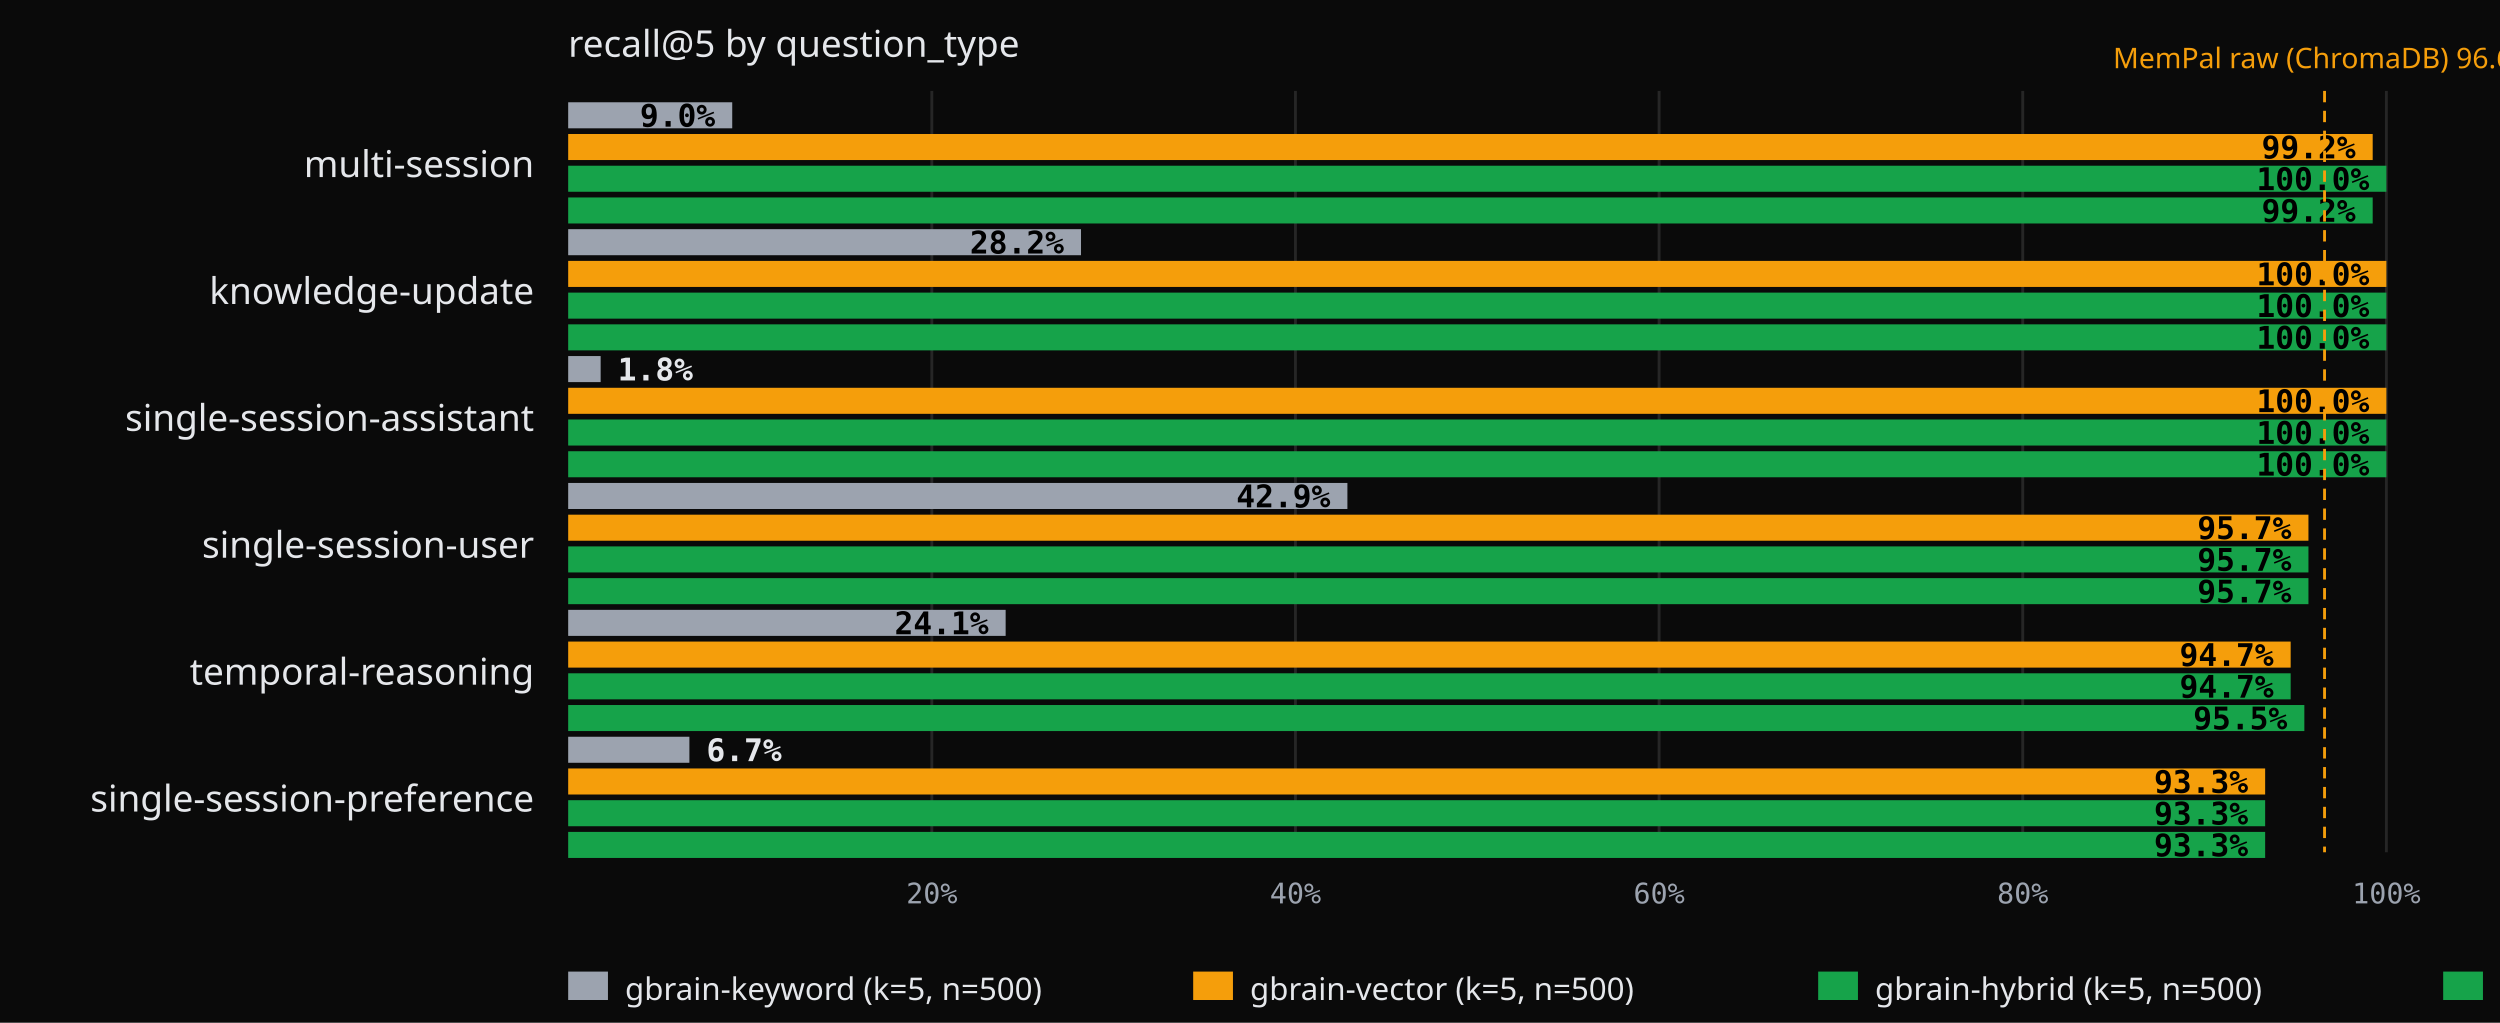
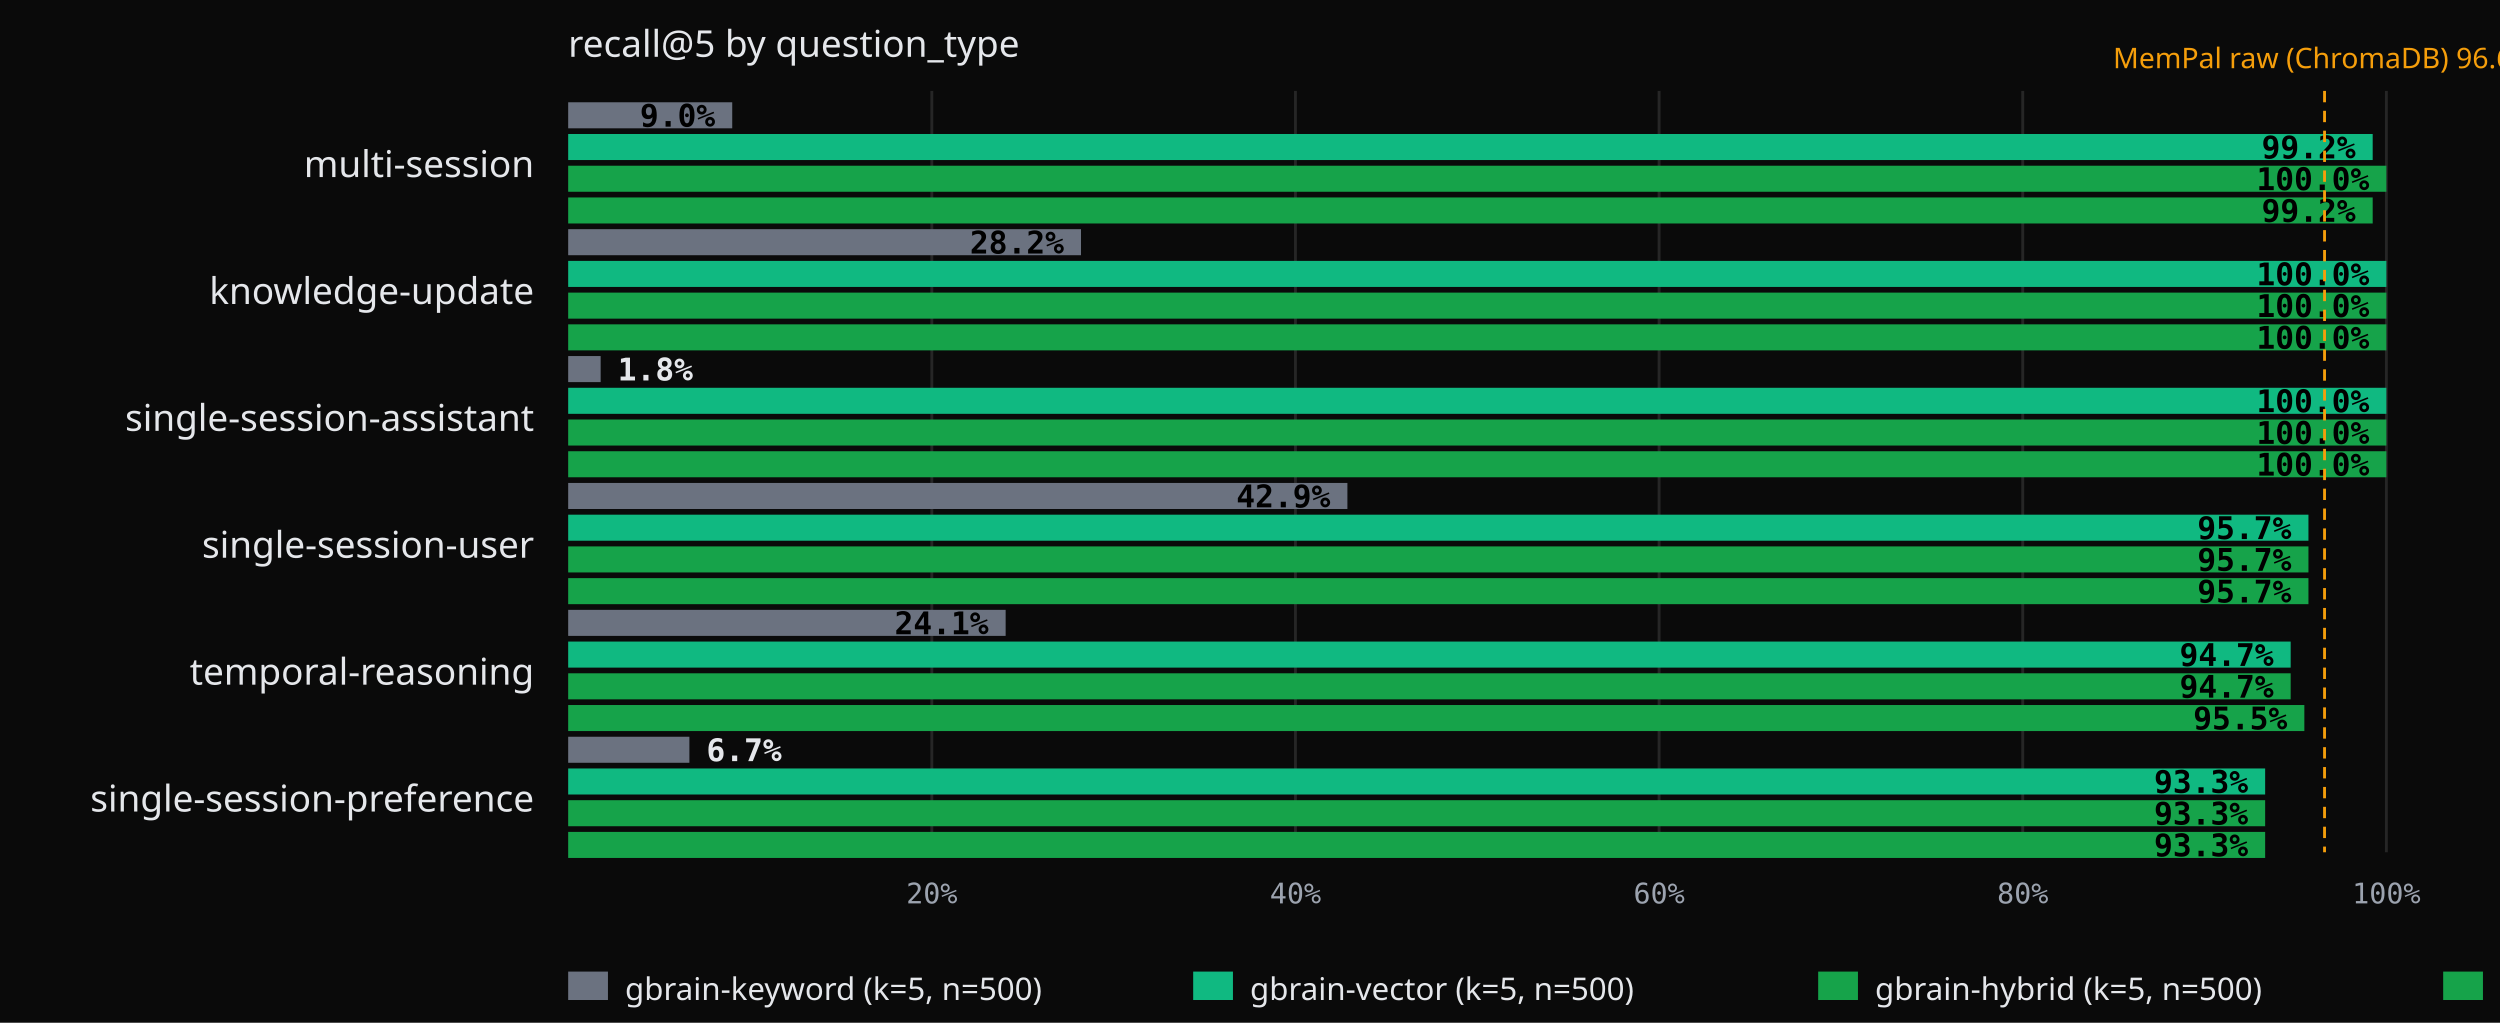
<svg xmlns="http://www.w3.org/2000/svg" viewBox="0 0 880 360" width="880" height="360">
  <rect width="880" height="360" fill="#0a0a0a" />
  <text x="200" y="20" font-family="ui-sans-serif,system-ui,sans-serif" font-size="13" fill="#e5e7eb">recall@5 by question_type</text>
  <line x1="328" y1="32" x2="328" y2="300" stroke="#262626" stroke-width="1" />
  <text x="328" y="318" text-anchor="middle" font-family="ui-monospace,SFMono-Regular,monospace" font-size="10" fill="#9ca3af">20%</text>
  <line x1="456" y1="32" x2="456" y2="300" stroke="#262626" stroke-width="1" />
  <text x="456" y="318" text-anchor="middle" font-family="ui-monospace,SFMono-Regular,monospace" font-size="10" fill="#9ca3af">40%</text>
  <line x1="584" y1="32" x2="584" y2="300" stroke="#262626" stroke-width="1" />
  <text x="584" y="318" text-anchor="middle" font-family="ui-monospace,SFMono-Regular,monospace" font-size="10" fill="#9ca3af">60%</text>
  <line x1="712" y1="32" x2="712" y2="300" stroke="#262626" stroke-width="1" />
  <text x="712" y="318" text-anchor="middle" font-family="ui-monospace,SFMono-Regular,monospace" font-size="10" fill="#9ca3af">80%</text>
  <line x1="840" y1="32" x2="840" y2="300" stroke="#262626" stroke-width="1" />
  <text x="840" y="318" text-anchor="middle" font-family="ui-monospace,SFMono-Regular,monospace" font-size="10" fill="#9ca3af">100%</text>
  <text x="188" y="62.333" text-anchor="end" font-family="ui-sans-serif,system-ui,sans-serif" font-size="13" fill="#e5e7eb">multi-session</text>
-   <rect x="200" y="36" width="57.744" height="9.167" fill="#9ca3af" />
+   <rect x="200" y="36" width="57.744" height="9.167" fill="#6b7280" />
  <text x="251.744" y="44.583" text-anchor="end" font-family="ui-monospace,SFMono-Regular,monospace" font-size="11" font-weight="600" fill="#000">9.0%</text>
-   <rect x="200" y="47.167" width="635.188" height="9.167" fill="#f59e0b" />
+   <rect x="200" y="47.167" width="635.188" height="9.167" fill="#10b981" />
  <text x="829.188" y="55.75" text-anchor="end" font-family="ui-monospace,SFMono-Regular,monospace" font-size="11" font-weight="600" fill="#000">99.2%</text>
  <rect x="200" y="58.333" width="640" height="9.167" fill="#16a34a" />
  <text x="834" y="66.917" text-anchor="end" font-family="ui-monospace,SFMono-Regular,monospace" font-size="11" font-weight="600" fill="#000">100.0%</text>
  <rect x="200" y="69.5" width="635.188" height="9.167" fill="#16a34a" />
  <text x="829.188" y="78.083" text-anchor="end" font-family="ui-monospace,SFMono-Regular,monospace" font-size="11" font-weight="600" fill="#000">99.2%</text>
  <text x="188" y="107" text-anchor="end" font-family="ui-sans-serif,system-ui,sans-serif" font-size="13" fill="#e5e7eb">knowledge-update</text>
-   <rect x="200" y="80.667" width="180.513" height="9.167" fill="#9ca3af" />
+   <rect x="200" y="80.667" width="180.513" height="9.167" fill="#6b7280" />
  <text x="374.513" y="89.25" text-anchor="end" font-family="ui-monospace,SFMono-Regular,monospace" font-size="11" font-weight="600" fill="#000">28.2%</text>
-   <rect x="200" y="91.833" width="640" height="9.167" fill="#f59e0b" />
+   <rect x="200" y="91.833" width="640" height="9.167" fill="#10b981" />
  <text x="834" y="100.417" text-anchor="end" font-family="ui-monospace,SFMono-Regular,monospace" font-size="11" font-weight="600" fill="#000">100.0%</text>
  <rect x="200" y="103" width="640" height="9.167" fill="#16a34a" />
  <text x="834" y="111.583" text-anchor="end" font-family="ui-monospace,SFMono-Regular,monospace" font-size="11" font-weight="600" fill="#000">100.0%</text>
  <rect x="200" y="114.167" width="640" height="9.167" fill="#16a34a" />
  <text x="834" y="122.75" text-anchor="end" font-family="ui-monospace,SFMono-Regular,monospace" font-size="11" font-weight="600" fill="#000">100.0%</text>
  <text x="188" y="151.667" text-anchor="end" font-family="ui-sans-serif,system-ui,sans-serif" font-size="13" fill="#e5e7eb">single-session-assistant</text>
-   <rect x="200" y="125.333" width="11.429" height="9.167" fill="#9ca3af" />
+   <rect x="200" y="125.333" width="11.429" height="9.167" fill="#6b7280" />
  <text x="217.429" y="133.917" text-anchor="start" font-family="ui-monospace,SFMono-Regular,monospace" font-size="11" font-weight="600" fill="#e5e7eb">1.8%</text>
-   <rect x="200" y="136.5" width="640" height="9.167" fill="#f59e0b" />
+   <rect x="200" y="136.5" width="640" height="9.167" fill="#10b981" />
  <text x="834" y="145.083" text-anchor="end" font-family="ui-monospace,SFMono-Regular,monospace" font-size="11" font-weight="600" fill="#000">100.0%</text>
  <rect x="200" y="147.667" width="640" height="9.167" fill="#16a34a" />
  <text x="834" y="156.25" text-anchor="end" font-family="ui-monospace,SFMono-Regular,monospace" font-size="11" font-weight="600" fill="#000">100.0%</text>
  <rect x="200" y="158.833" width="640" height="9.167" fill="#16a34a" />
  <text x="834" y="167.417" text-anchor="end" font-family="ui-monospace,SFMono-Regular,monospace" font-size="11" font-weight="600" fill="#000">100.0%</text>
  <text x="188" y="196.333" text-anchor="end" font-family="ui-sans-serif,system-ui,sans-serif" font-size="13" fill="#e5e7eb">single-session-user</text>
-   <rect x="200" y="170" width="274.286" height="9.167" fill="#9ca3af" />
+   <rect x="200" y="170" width="274.286" height="9.167" fill="#6b7280" />
  <text x="468.286" y="178.583" text-anchor="end" font-family="ui-monospace,SFMono-Regular,monospace" font-size="11" font-weight="600" fill="#000">42.9%</text>
-   <rect x="200" y="181.167" width="612.571" height="9.167" fill="#f59e0b" />
+   <rect x="200" y="181.167" width="612.571" height="9.167" fill="#10b981" />
  <text x="806.571" y="189.75" text-anchor="end" font-family="ui-monospace,SFMono-Regular,monospace" font-size="11" font-weight="600" fill="#000">95.7%</text>
  <rect x="200" y="192.333" width="612.571" height="9.167" fill="#16a34a" />
  <text x="806.571" y="200.917" text-anchor="end" font-family="ui-monospace,SFMono-Regular,monospace" font-size="11" font-weight="600" fill="#000">95.7%</text>
  <rect x="200" y="203.5" width="612.571" height="9.167" fill="#16a34a" />
  <text x="806.571" y="212.083" text-anchor="end" font-family="ui-monospace,SFMono-Regular,monospace" font-size="11" font-weight="600" fill="#000">95.7%</text>
  <text x="188" y="241" text-anchor="end" font-family="ui-sans-serif,system-ui,sans-serif" font-size="13" fill="#e5e7eb">temporal-reasoning</text>
-   <rect x="200" y="214.667" width="153.985" height="9.167" fill="#9ca3af" />
+   <rect x="200" y="214.667" width="153.985" height="9.167" fill="#6b7280" />
  <text x="347.985" y="223.25" text-anchor="end" font-family="ui-monospace,SFMono-Regular,monospace" font-size="11" font-weight="600" fill="#000">24.1%</text>
-   <rect x="200" y="225.833" width="606.316" height="9.167" fill="#f59e0b" />
+   <rect x="200" y="225.833" width="606.316" height="9.167" fill="#10b981" />
  <text x="800.316" y="234.417" text-anchor="end" font-family="ui-monospace,SFMono-Regular,monospace" font-size="11" font-weight="600" fill="#000">94.7%</text>
  <rect x="200" y="237" width="606.316" height="9.167" fill="#16a34a" />
  <text x="800.316" y="245.583" text-anchor="end" font-family="ui-monospace,SFMono-Regular,monospace" font-size="11" font-weight="600" fill="#000">94.7%</text>
  <rect x="200" y="248.167" width="611.128" height="9.167" fill="#16a34a" />
  <text x="805.128" y="256.75" text-anchor="end" font-family="ui-monospace,SFMono-Regular,monospace" font-size="11" font-weight="600" fill="#000">95.5%</text>
  <text x="188" y="285.667" text-anchor="end" font-family="ui-sans-serif,system-ui,sans-serif" font-size="13" fill="#e5e7eb">single-session-preference</text>
-   <rect x="200" y="259.333" width="42.667" height="9.167" fill="#9ca3af" />
+   <rect x="200" y="259.333" width="42.667" height="9.167" fill="#6b7280" />
  <text x="248.667" y="267.917" text-anchor="start" font-family="ui-monospace,SFMono-Regular,monospace" font-size="11" font-weight="600" fill="#e5e7eb">6.7%</text>
-   <rect x="200" y="270.5" width="597.333" height="9.167" fill="#f59e0b" />
+   <rect x="200" y="270.5" width="597.333" height="9.167" fill="#10b981" />
  <text x="791.333" y="279.083" text-anchor="end" font-family="ui-monospace,SFMono-Regular,monospace" font-size="11" font-weight="600" fill="#000">93.3%</text>
  <rect x="200" y="281.667" width="597.333" height="9.167" fill="#16a34a" />
  <text x="791.333" y="290.25" text-anchor="end" font-family="ui-monospace,SFMono-Regular,monospace" font-size="11" font-weight="600" fill="#000">93.3%</text>
  <rect x="200" y="292.833" width="597.333" height="9.167" fill="#16a34a" />
  <text x="791.333" y="301.417" text-anchor="end" font-family="ui-monospace,SFMono-Regular,monospace" font-size="11" font-weight="600" fill="#000">93.3%</text>
  <line x1="818.24" y1="32" x2="818.24" y2="300" stroke="#f59e0b" stroke-width="1" stroke-dasharray="4,3" />
  <text x="818.24" y="24" text-anchor="middle" font-family="ui-sans-serif,system-ui,sans-serif" font-size="10" fill="#f59e0b">MemPal raw (ChromaDB) 96.6%</text>
-   <rect x="200" y="342" width="14" height="10" fill="#9ca3af" />
+   <rect x="200" y="342" width="14" height="10" fill="#6b7280" />
  <text x="220" y="352" font-family="ui-sans-serif,system-ui,sans-serif" font-size="11" fill="#e5e7eb">gbrain-keyword (k=5, n=500)</text>
-   <rect x="420" y="342" width="14" height="10" fill="#f59e0b" />
+   <rect x="420" y="342" width="14" height="10" fill="#10b981" />
  <text x="440" y="352" font-family="ui-sans-serif,system-ui,sans-serif" font-size="11" fill="#e5e7eb">gbrain-vector (k=5, n=500)</text>
  <rect x="640" y="342" width="14" height="10" fill="#16a34a" />
  <text x="660" y="352" font-family="ui-sans-serif,system-ui,sans-serif" font-size="11" fill="#e5e7eb">gbrain-hybrid (k=5, n=500)</text>
  <rect x="860" y="342" width="14" height="10" fill="#16a34a" />
  <text x="880" y="352" font-family="ui-sans-serif,system-ui,sans-serif" font-size="11" fill="#e5e7eb">gbrain-hybrid+expansion (k=5, n=500)</text>
</svg>
